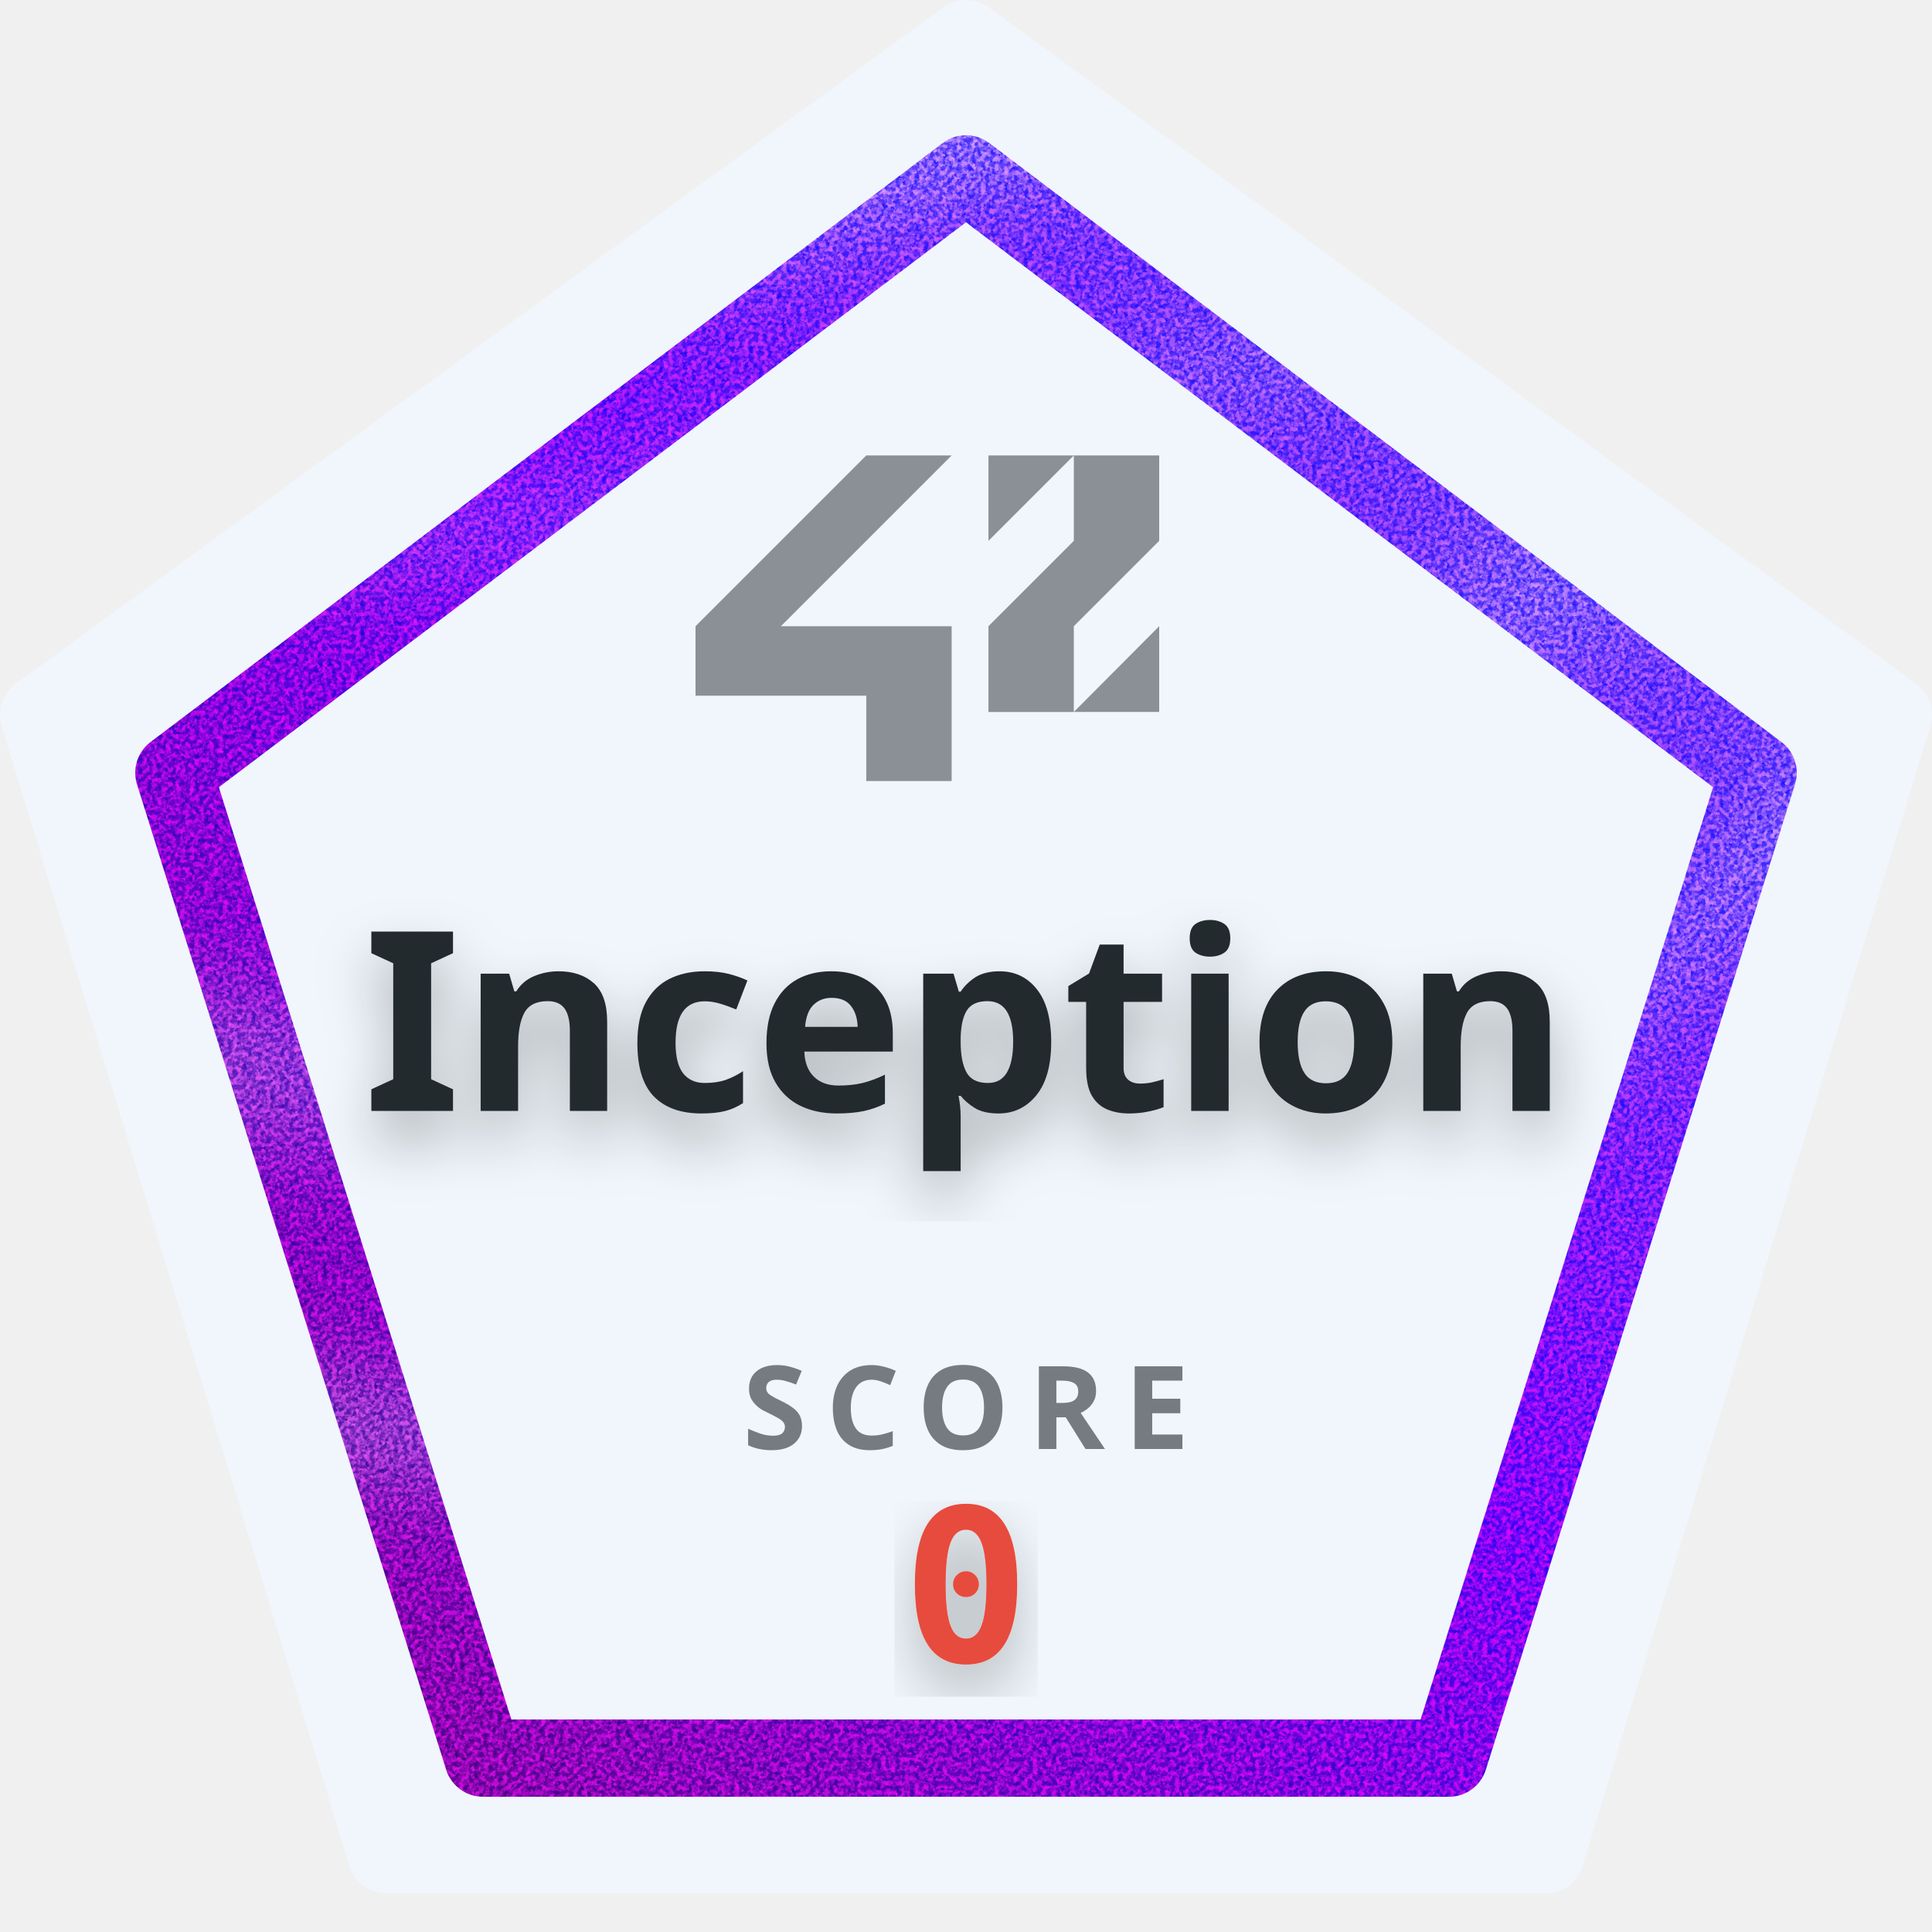
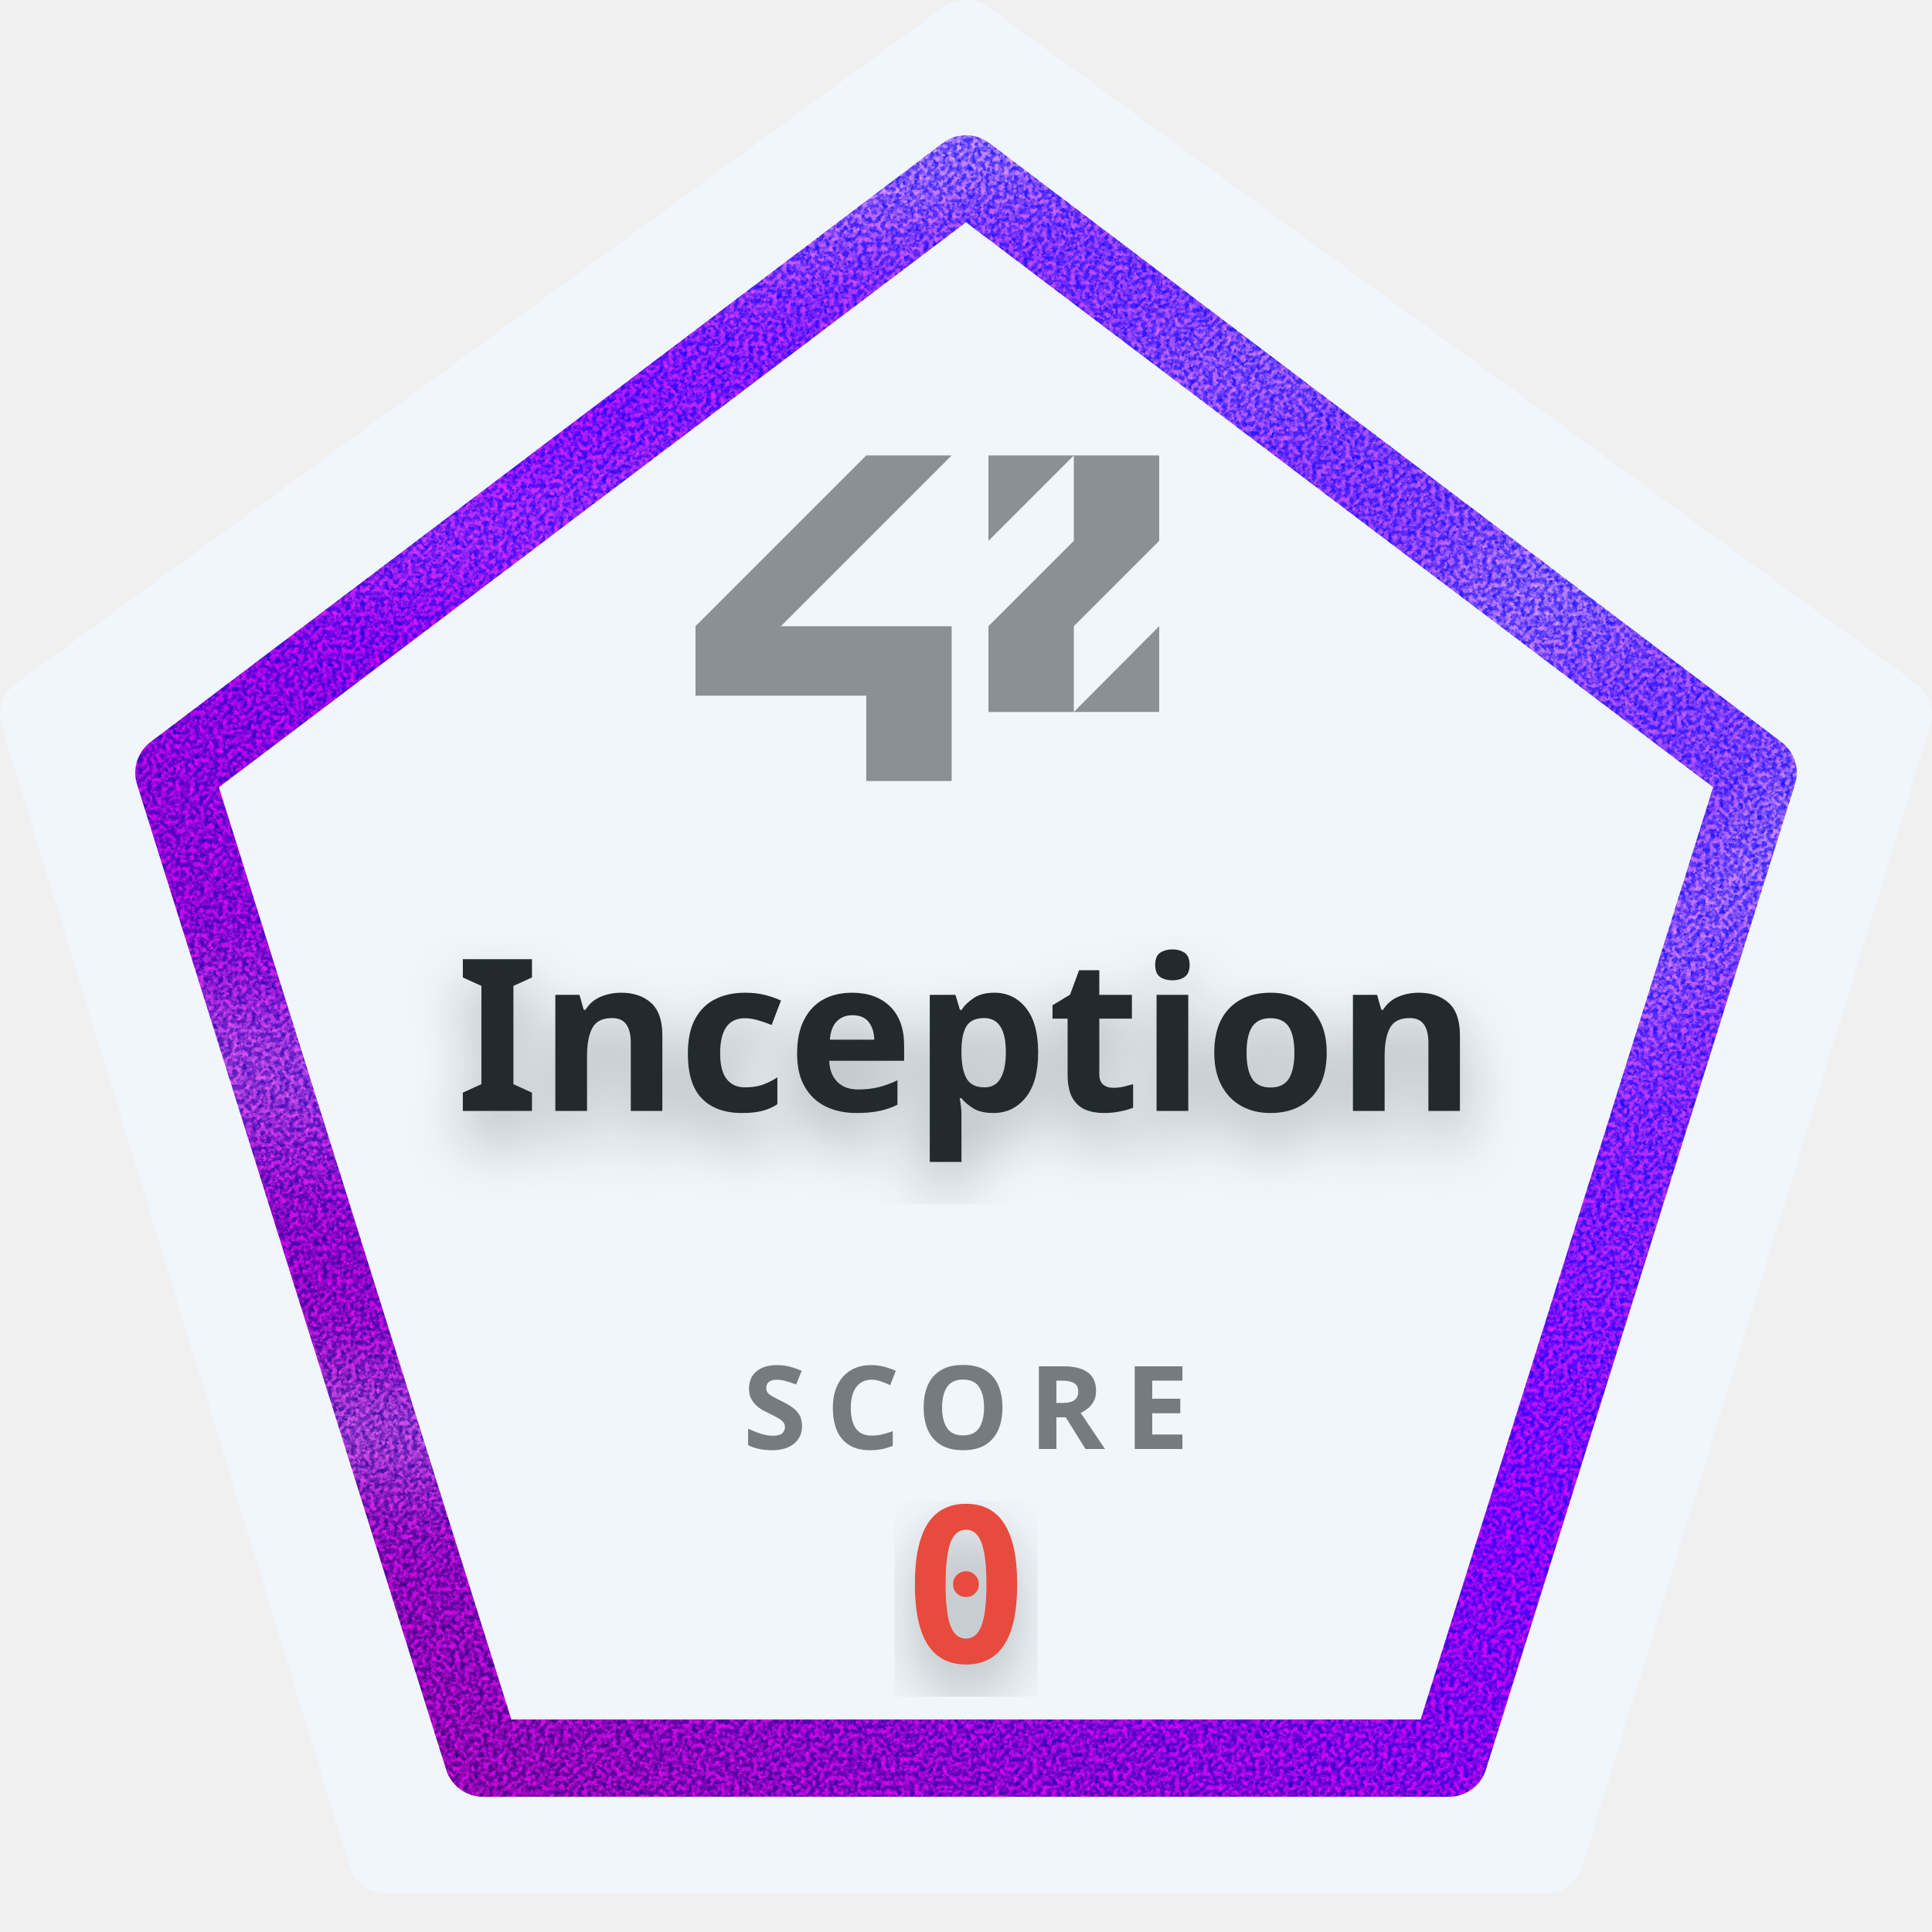
<svg xmlns="http://www.w3.org/2000/svg" viewBox="0 0 200 200">
  <defs>
    <filter id="a" x="-20%" y="-20%" width="140%" height="140%">
      <feDropShadow dx="0" dy="3" flood-color="#000000" flood-opacity=".3" stdDeviation="3" />
    </filter>
    <linearGradient id="f" y1="100%">
      <stop stop-color="#91078f" offset="0" />
      <stop stop-color="#7f06f8" offset=".5" />
      <stop stop-color="#6568ff" offset="1" />
    </linearGradient>
    <linearGradient id="c" y2="100%">
      <stop stop-color="#fff" offset="0" />
      <stop stop-color="#8ff" stop-opacity="0" offset="1" />
    </linearGradient>
    <filter id="d" x="-20%" y="-20%" width="140%" height="140%">
      <feGaussianBlur stdDeviation="20" />
    </filter>
    <filter id="e" color-interpolation-filters="sRGB">
      <feTurbulence baseFrequency="0.51" numOctaves="3" result="noise" stitchTiles="stitch" type="fractalNoise" />
      <feColorMatrix in="noise" result="grayNoise" values="1 0 0 0 0  1 0 0 0 0  1 0 0 0 0  0 0 0 1 0" />
      <feComponentTransfer in="grayNoise" result="contrastyNoise">
        <feFuncR intercept="-1.5" slope="4" type="linear" />
        <feFuncG intercept="-1.5" slope="4" type="linear" />
        <feFuncB intercept="-1.5" slope="4" type="linear" />
        <feFuncA slope="0.9" type="linear" />
      </feComponentTransfer>
      <feBlend in="contrastyNoise" in2="SourceGraphic" mode="overlay" />
    </filter>
    <mask id="b">
      <rect width="200" height="200" />
      <polygon points="100 18 182 80 150 182 50 182 18 80" fill="none" stroke="#fff" stroke-linejoin="round" stroke-width="8" />
    </mask>
  </defs>
  <polygon points="100 4 196 74 160 192 40 192 4 74" fill="#f0f6fc" stroke="#f0f6fc" stroke-linejoin="round" stroke-width="8" />
  <g mask="url(#b)">
    <svg width="200" height="200" viewBox="0 0 800 800">
      <g filter="url(#e)">
        <rect width="100%" height="100%" fill="url(#f)" />
        <g fill="none" filter="url(#d)" stroke="url(#c)">
          <path d="m-100 100q400 100 1e3 -300" opacity=".9" stroke-width="40" />
          <path d="m-100 200q500 100 1e3 -250" opacity=".8" stroke-width="20" />
          <path d="m-100 400q500 200 1100-500" opacity=".5" stroke-width="60" />
          <path d="m-50 550q550 200 1050-500" opacity=".8" stroke-width="30" />
        </g>
      </g>
    </svg>
  </g>
  <g transform="translate(72 40) scale(2)">
    <path d="M19.581 16.851H24v-4.439ZM24 3.574h-4.419v4.42l-4.419 4.418v4.44h4.419v-4.44L24 7.993Zm-4.419 0h-4.419v4.42zm-6.324 8.838H4.419l8.838-8.838H8.838L0 12.412v3.595h8.838v4.419h4.419z" fill="#24292f" opacity=".5" />
  </g>
  <g text-anchor="middle">
-     <text x="100" y="104" fill="#24292f" filter="url(#a)" font-family="sans-serif" font-size="26" font-weight="900">
+     <text x="100" y="104" fill="#24292f" filter="url(#a)" font-family="sans-serif" font-size="22" font-weight="900">
      <tspan x="100" dy="11">Inception</tspan>
    </text>
    <text x="100" y="150" fill="#24292f" font-family="sans-serif" font-size="12" font-weight="bold" letter-spacing="2" opacity=".6">SCORE</text>
    <text x="100" y="172" fill="#E74C3C" filter="url(#a)" font-family="monospace" font-size="22" font-weight="bold">0</text>
  </g>
</svg>
